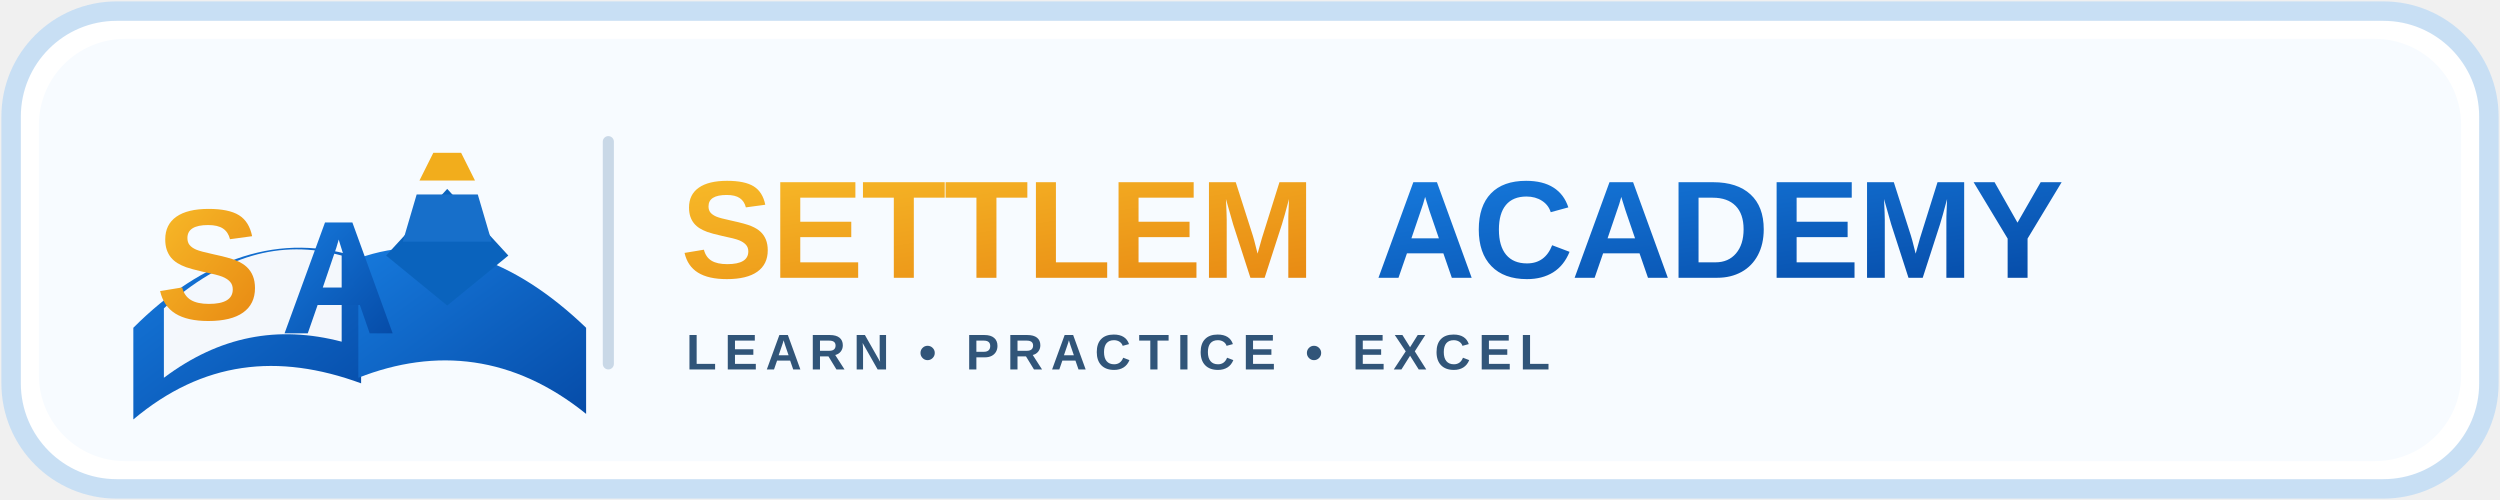
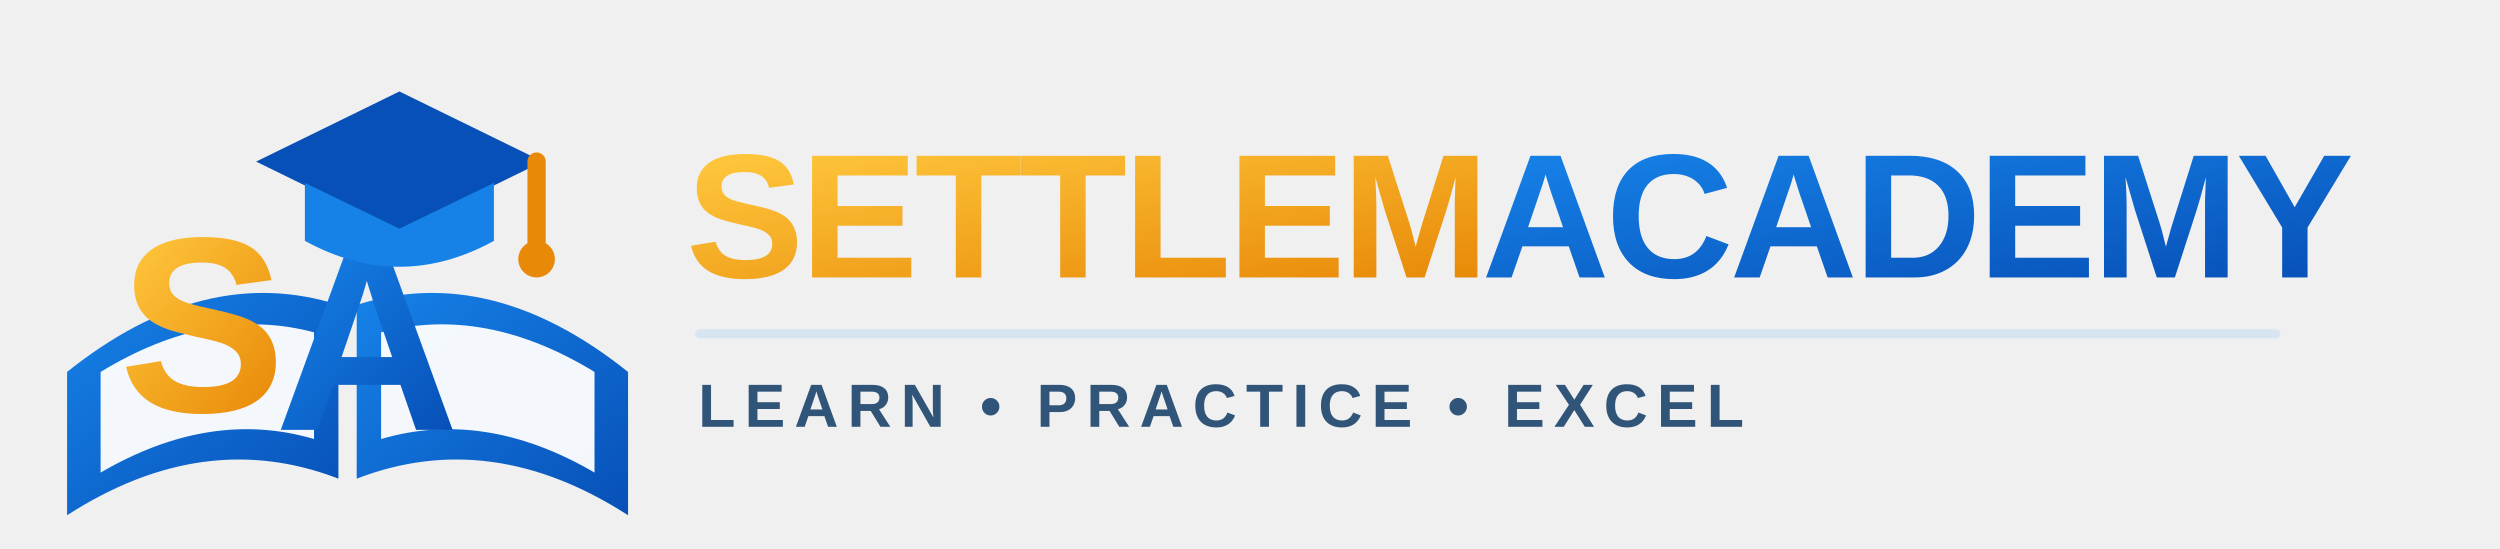
- <svg xmlns="http://www.w3.org/2000/svg" width="900" height="180" viewBox="0 0 900 180" role="img" aria-labelledby="title desc">
+ <svg xmlns="http://www.w3.org/2000/svg" viewBox="0 0 820 180" width="1640" height="360" role="img" aria-labelledby="t d">
  <defs>
-     <linearGradient id="gold" x1="0" y1="0" x2="1" y2="1">
-       <stop offset="0" stop-color="#f7b928" />
-       <stop offset="1" stop-color="#e88a13" />
+     <linearGradient id="gGold" x1="0" y1="0" x2="1" y2="1">
+       <stop offset="0" stop-color="#FFC83D" />
+       <stop offset="1" stop-color="#E88908" />
    </linearGradient>
-     <linearGradient id="blue" x1="0" y1="0" x2="1" y2="1">
-       <stop offset="0" stop-color="#1679dc" />
-       <stop offset="1" stop-color="#064ca8" />
+     <linearGradient id="gBlue" x1="0" y1="0" x2="1" y2="1">
+       <stop offset="0" stop-color="#1682E8" />
+       <stop offset="1" stop-color="#0750B7" />
    </linearGradient>
  </defs>
-   <rect x="4" y="4" width="892" height="172" rx="38" fill="#fff" stroke="#c8dff4" stroke-width="7" />
-   <rect x="14" y="14" width="872" height="152" rx="31" fill="#f7fbff" />
-   <path d="M48 118c25-25 53-35 82-25v45c-30-11-57-8-82 13z" fill="url(#blue)" />
-   <path d="M129 93c28-10 56 0 82 25v31c-26-21-54-24-82-13z" fill="url(#blue)" />
-   <path d="M59 111c21-19 42-25 64-19v31c-23-6-44-2-64 13z" fill="#fff" opacity=".95" />
-   <path d="M139 92l22-24 22 24-22 18z" fill="#0a63bd" />
-   <path d="M145 87h32l-5-17h-22z" fill="#176fca" />
-   <path d="M151 65h20l-5-10h-10z" fill="#f2ad1c" />
-   <text x="56" y="115" font-family="Arial,Helvetica,sans-serif" font-size="57" font-weight="900" fill="url(#gold)">S</text>
-   <text x="101" y="120" font-family="Arial,Helvetica,sans-serif" font-size="58" font-weight="900" fill="url(#blue)">A</text>
-   <rect x="217" y="49" width="4" height="84" rx="2" fill="#c9d8e7" />
-   <text x="245" y="100" font-family="Arial,Helvetica,sans-serif" font-size="50" font-weight="900" letter-spacing="-.8" fill="url(#gold)">SETTLEM</text>
-   <text x="495" y="100" font-family="Arial,Helvetica,sans-serif" font-size="50" font-weight="900" letter-spacing="-.8" fill="url(#blue)">ACADEMY</text>
-   <text x="247" y="133" font-family="Arial,Helvetica,sans-serif" font-size="18" font-weight="700" fill="#315579" letter-spacing="2.8">LEARN  •  PRACTICE  •  EXCEL</text>
+   <g transform="translate(12 18)">
+     <path d="M10 104 Q55 68 99 82 L99 139 Q55 122 10 151 Z" fill="url(#gBlue)" />
+     <path d="M105 82 Q149 68 194 104 L194 151 Q149 122 105 139 Z" fill="url(#gBlue)" />
+     <path d="M21 104 Q57 82 91 91 L91 126 Q57 116 21 137 Z" fill="#fff" opacity=".95" />
+     <path d="M113 91 Q147 82 183 104 L183 137 Q147 116 113 126 Z" fill="#fff" opacity=".95" />
+     <text x="27" y="117" font-family="Arial,Helvetica,sans-serif" font-size="82" font-weight="900" fill="url(#gGold)">S</text>
+     <text x="78" y="123" font-family="Arial,Helvetica,sans-serif" font-size="84" font-weight="900" fill="url(#gBlue)">A</text>
+     <path d="M72 35 L119 12 L166 35 L119 58 Z" fill="#0750B7" />
+     <path d="M88 42 L88 61 Q119 78 150 61 L150 42 L119 57 Z" fill="#1682E8" />
+     <path d="M164 35 L164 64" stroke="#E88908" stroke-width="6" stroke-linecap="round" />
+     <circle cx="164" cy="67" r="6" fill="#E88908" />
+   </g>
+   <text x="225" y="91" font-family="Arial,Helvetica,sans-serif" font-size="58" font-weight="900" letter-spacing="-1.2" fill="url(#gGold)">SETTLEM</text>
+   <text x="486" y="91" font-family="Arial,Helvetica,sans-serif" font-size="58" font-weight="900" letter-spacing="-1.2" fill="url(#gBlue)">ACADEMY</text>
+   <rect x="228" y="108" width="520" height="3" rx="1.5" fill="#D7E5F2" />
+   <text x="229" y="140" font-family="Arial,Helvetica,sans-serif" font-size="20" font-weight="700" letter-spacing="3" fill="#315579">LEARN  •  PRACTICE  •  EXCEL</text>
</svg>
